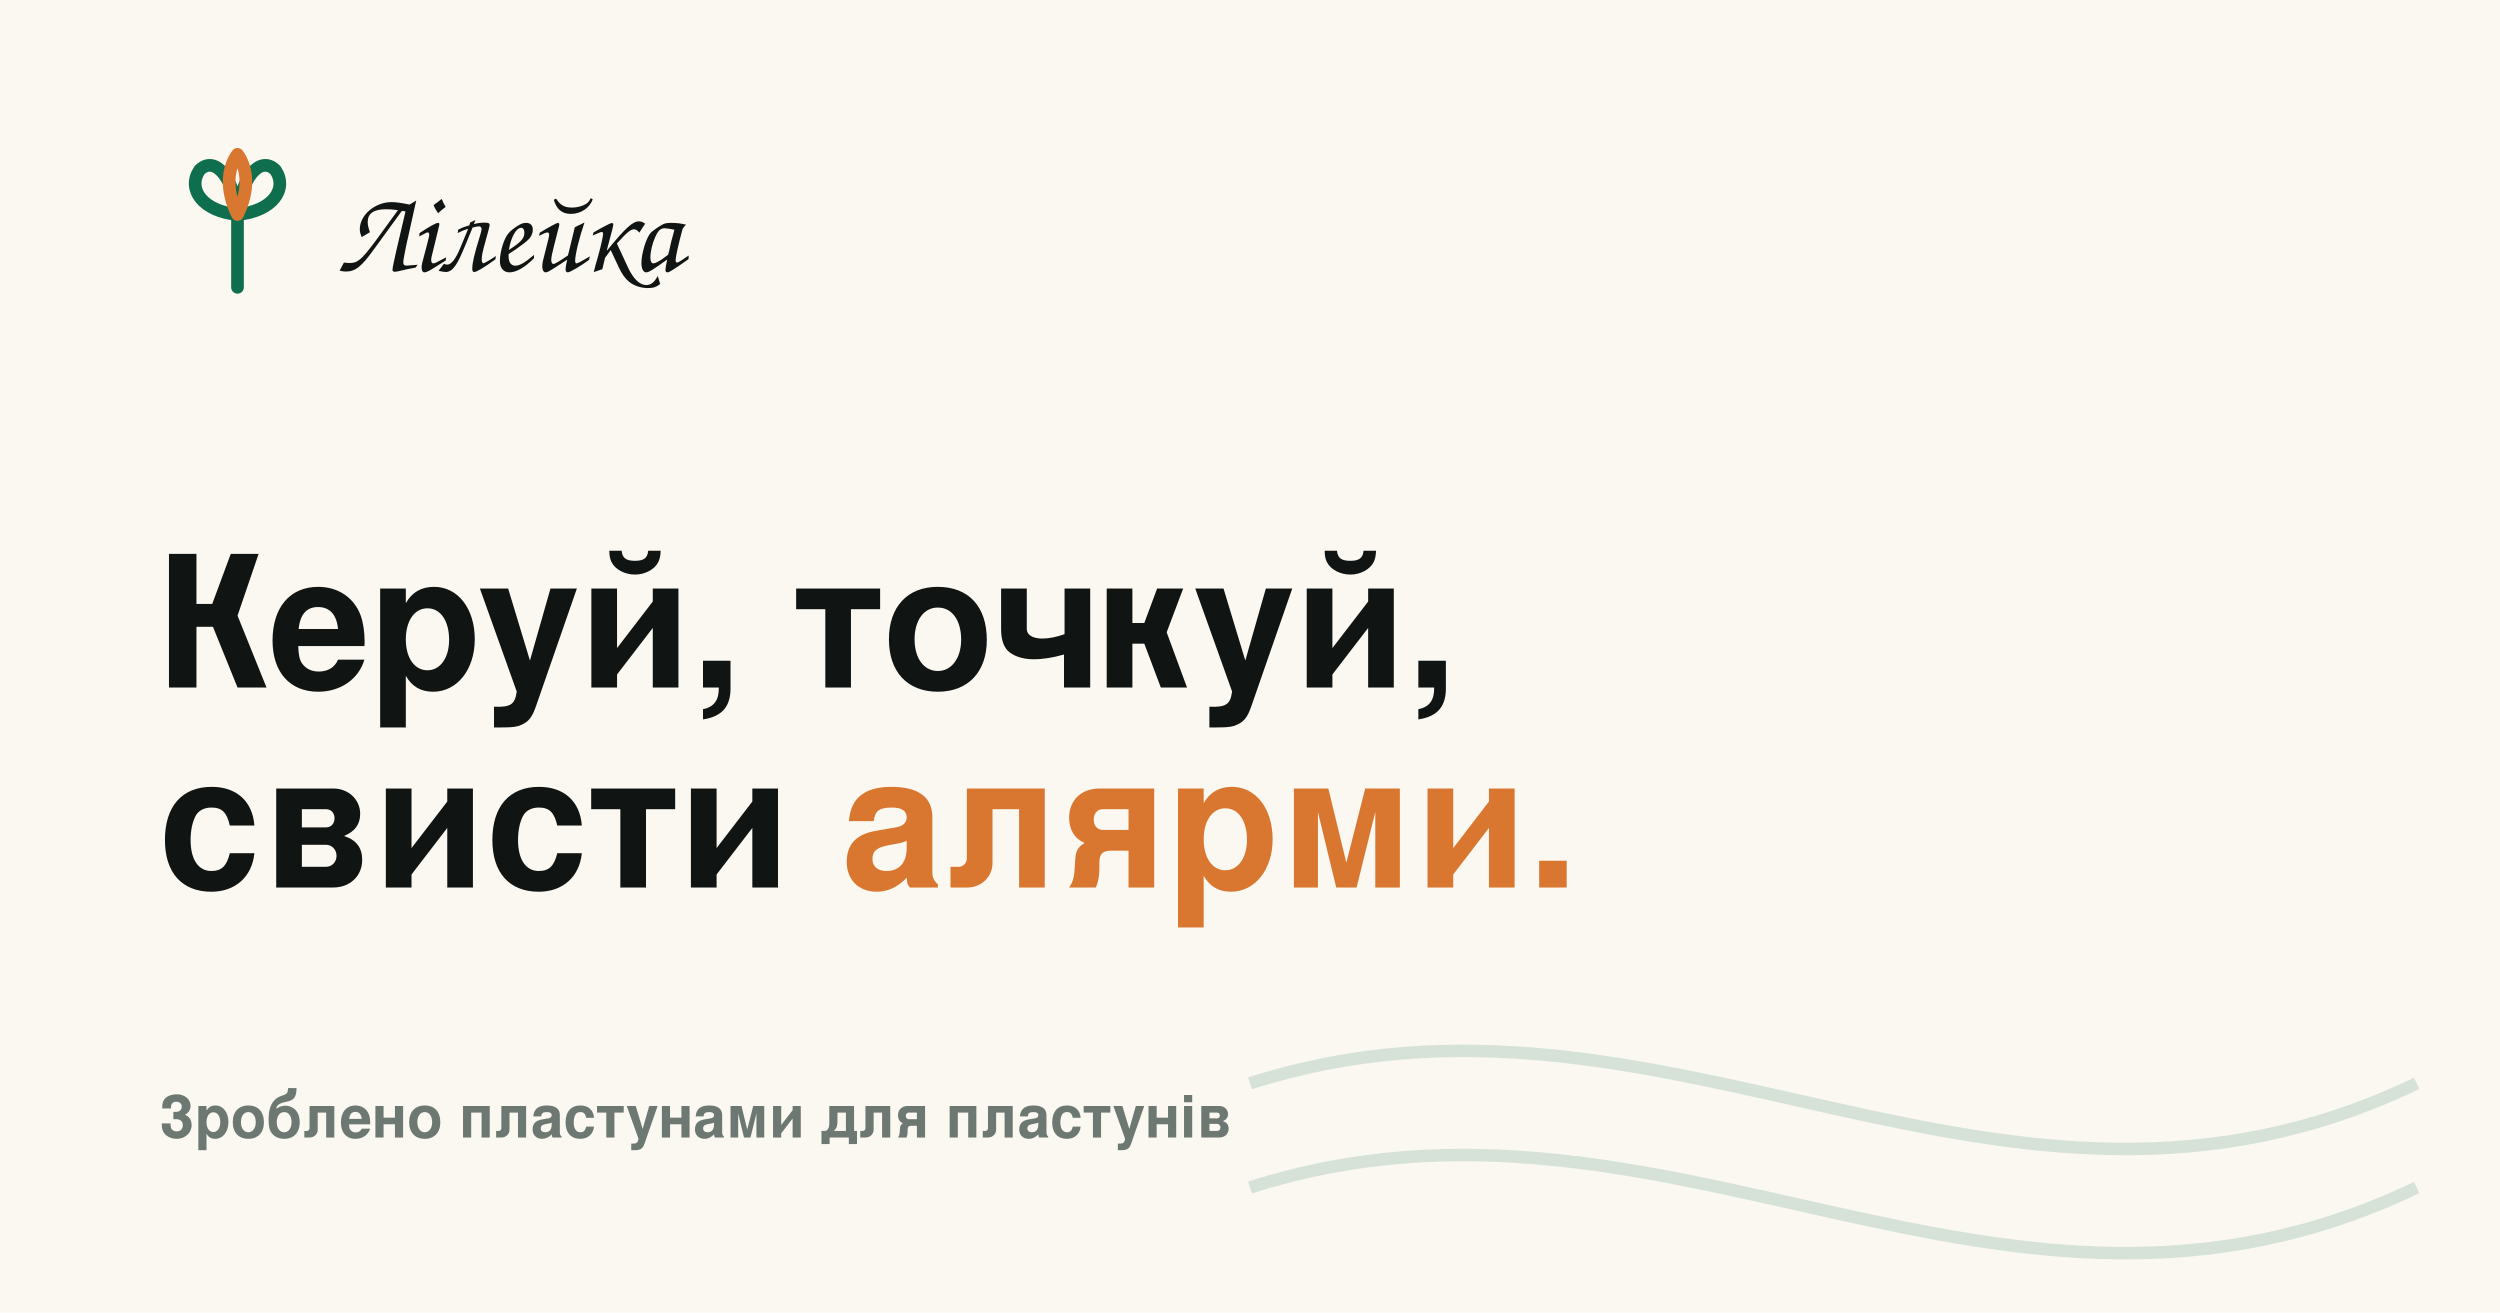
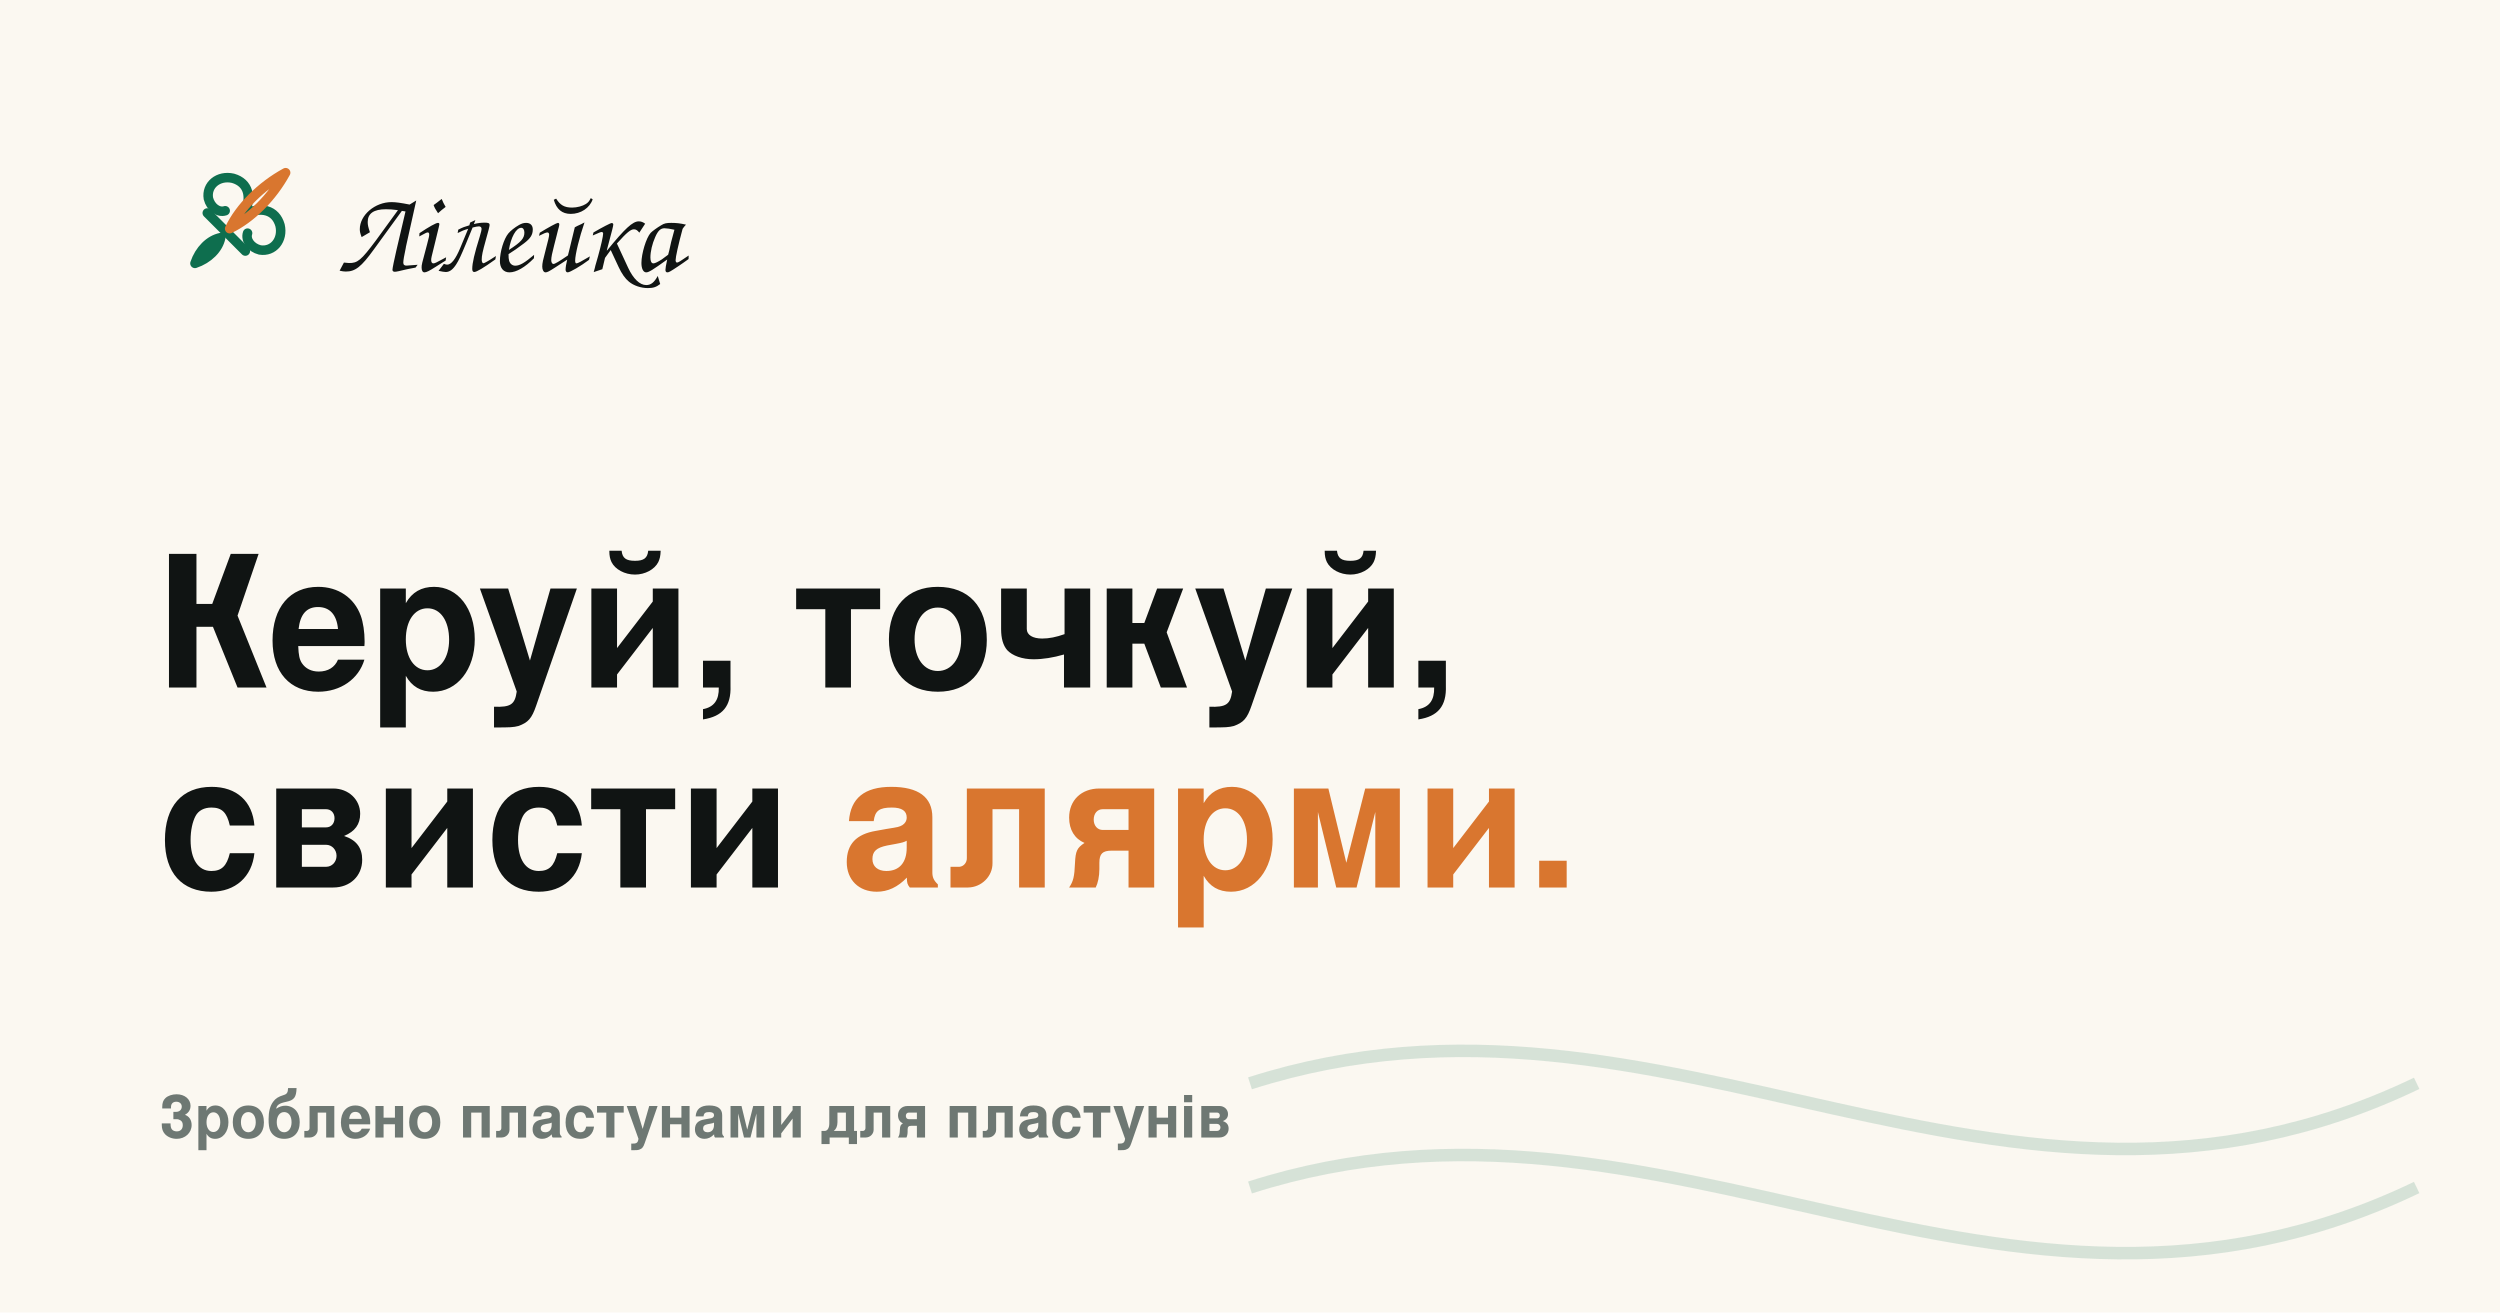
<svg xmlns="http://www.w3.org/2000/svg" viewBox="0 0 1200 630" width="1200" height="630">
  <rect width="1200" height="630" fill="#FBF8F1" />
  <g fill="none" stroke="#0E6E4E" stroke-width="6" opacity="0.16">
    <path d="M600 520 C800 456 960 616 1160 520" />
    <path d="M600 570 C800 506 960 666 1160 570" />
  </g>
-   <g fill="none" stroke="#0E6E4E" stroke-width="8" stroke-linecap="round" stroke-linejoin="round" transform="translate(76 68) scale(0.76)">
-     <path d="M50 92 V46" />
-     <path d="M50 46 C28 44 18 30 26 18 C36 8 48 24 50 46 Z" />
-     <path d="M50 46 C72 44 82 30 74 18 C64 8 52 24 50 46 Z" />
-     <path d="M50 46 C42 30 44 16 50 8 C56 16 58 30 50 46 Z" stroke="#D9762F" />
+   <g fill="none" stroke="#0E6E4E" stroke-width="6" stroke-linecap="round" stroke-linejoin="round" transform="translate(76 68) scale(0.76)">
+     <g transform="rotate(45 50 50)">
+       <path d="M50 44 C54 33 62 28 71 33 C79 38 80 48 73 53 C68 56 62 55 60 51" />
+       <path d="M50 44 C46 33 38 28 29 33 C21 38 20 48 27 53 C32 56 38 55 40 51" />
+       <path d="M33 60 H67" />
+       <path d="M50 88 C46 80 46 71 50 65 C54 71 54 80 50 88 Z" />
+       <path d="M50 7 C45 24 45 43 50 57 C55 43 55 24 50 7 Z" stroke="#D9762F" />
+     </g>
  </g>
  <text x="162" y="130" font-family="Patrick Hand, Comic Sans MS, cursive" font-size="56" fill="#101413">Лілейка</text>
  <text x="76" y="330" font-family="Karla, Helvetica, Arial, sans-serif" font-size="88" font-weight="800" fill="#101413">Керуй, точкуй,</text>
  <text x="76" y="426" font-family="Karla, Helvetica, Arial, sans-serif" font-size="88" font-weight="800" fill="#101413">свисти <tspan fill="#D9762F">алярми.</tspan>
  </text>
  <text x="76" y="546" font-family="Karla, Helvetica, Arial, sans-serif" font-size="28" font-weight="600" fill="#6E7873">Зроблено пластунами для пластунів</text>
</svg>
